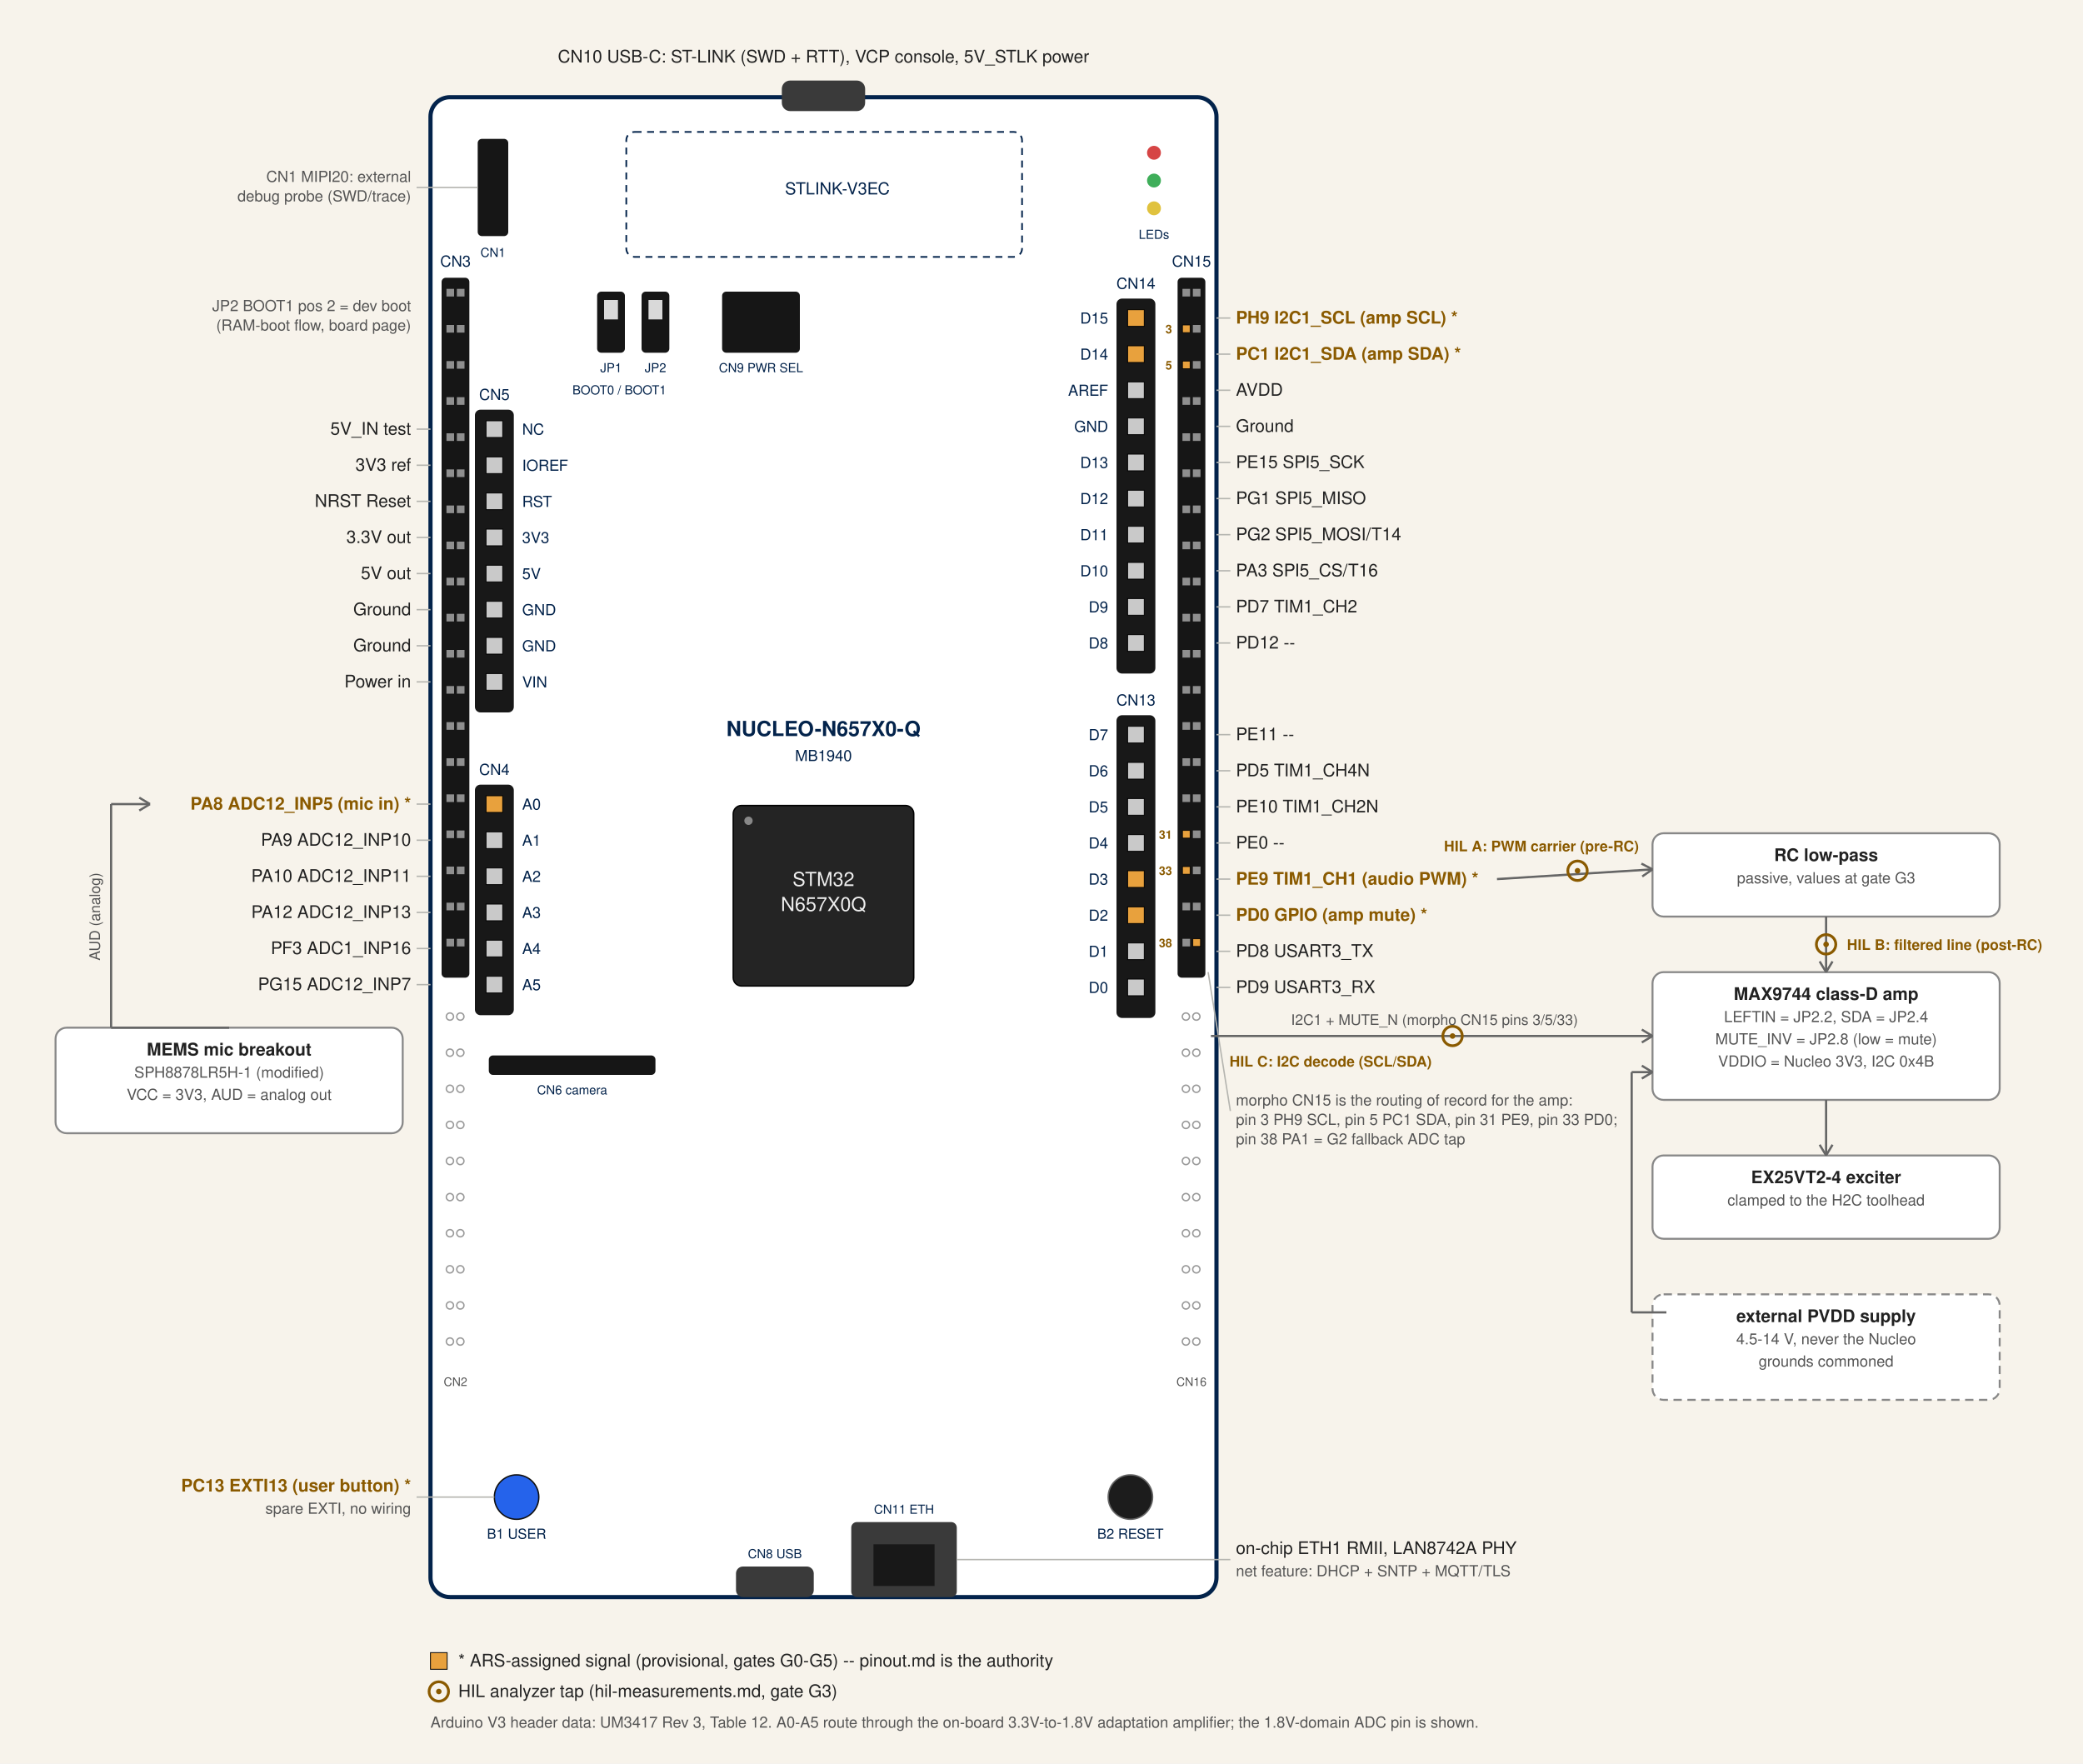
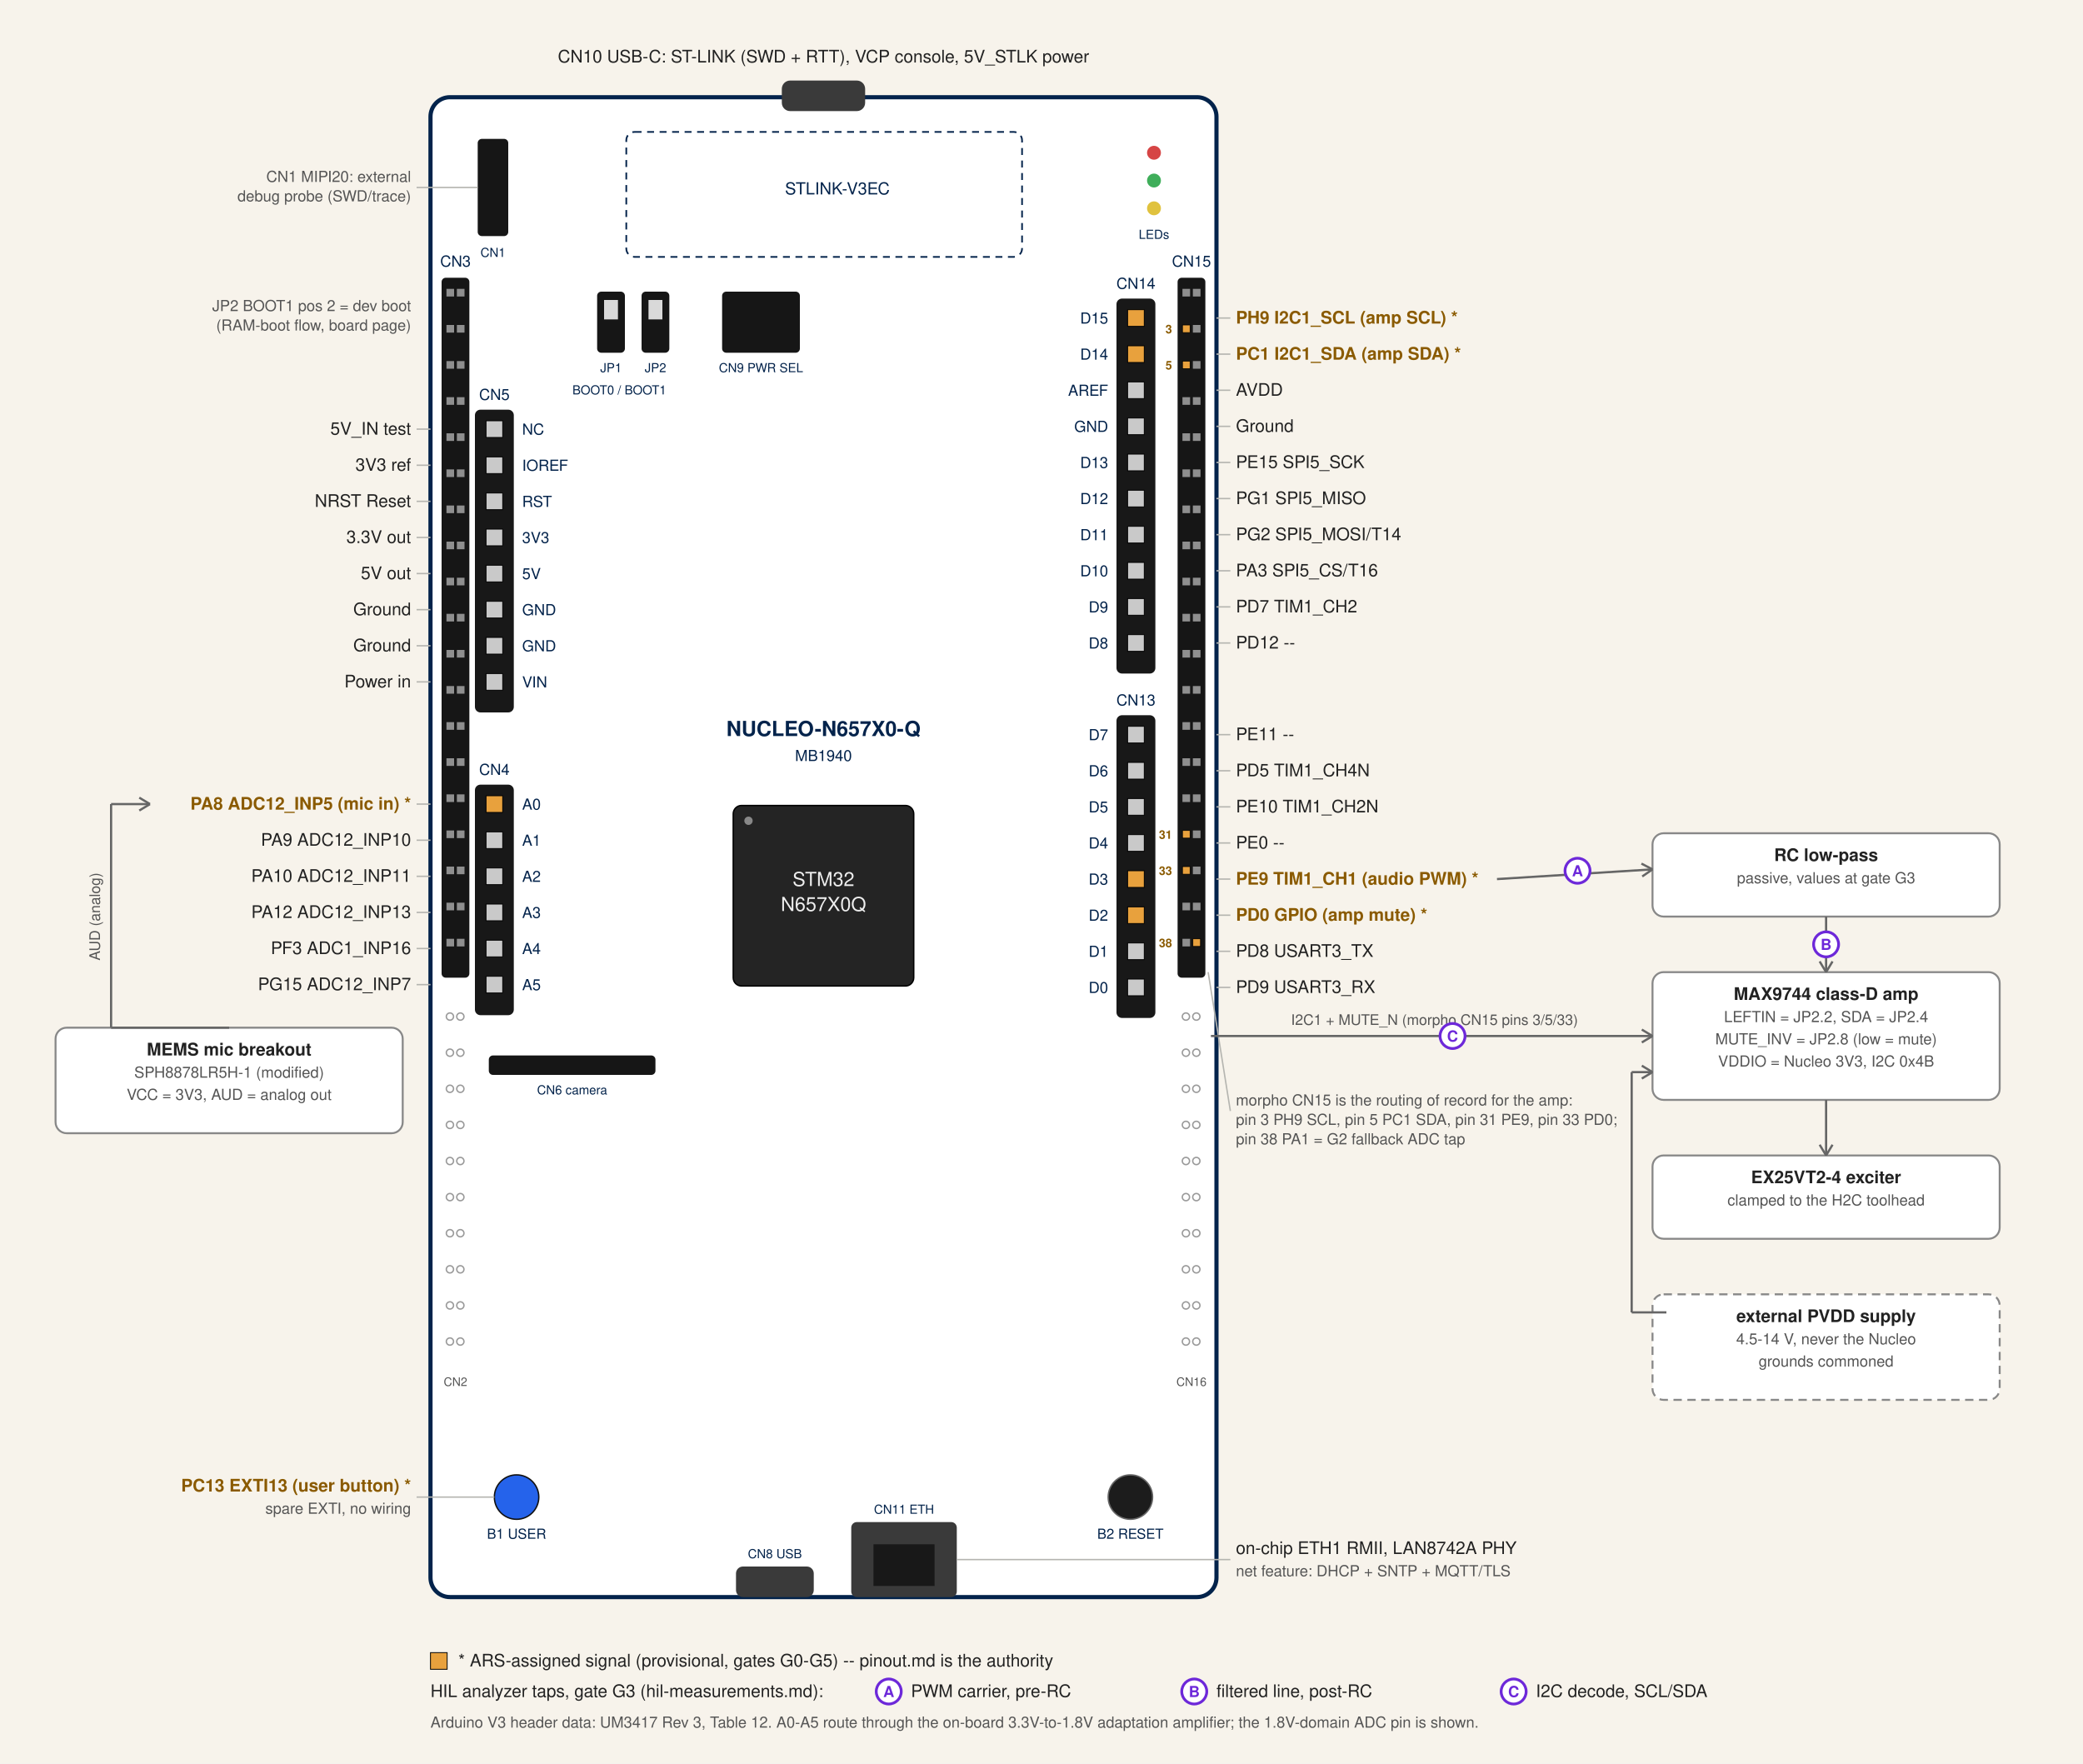
<svg xmlns="http://www.w3.org/2000/svg" viewBox="0 0 1500 1270" font-family="Helvetica, Arial, sans-serif">
  <rect x="0" y="0" width="1500" height="1270" fill="#f7f3eb" />
  <rect x="310" y="70" width="566" height="1080" rx="14" fill="#ffffff" stroke="#03234B" stroke-width="3" />
  <rect x="318" y="200" width="20" height="504" fill="#161616" rx="3" />
  <rect x="321.5" y="208" width="5.5" height="5.5" fill="#8f8f8f" />
  <rect x="329" y="208" width="5.5" height="5.5" fill="#8f8f8f" />
  <rect x="321.5" y="234" width="5.5" height="5.5" fill="#8f8f8f" />
  <rect x="329" y="234" width="5.5" height="5.5" fill="#8f8f8f" />
  <rect x="321.5" y="260" width="5.5" height="5.5" fill="#8f8f8f" />
  <rect x="329" y="260" width="5.5" height="5.5" fill="#8f8f8f" />
  <rect x="321.5" y="286" width="5.5" height="5.5" fill="#8f8f8f" />
  <rect x="329" y="286" width="5.5" height="5.5" fill="#8f8f8f" />
  <rect x="321.5" y="312" width="5.5" height="5.5" fill="#8f8f8f" />
  <rect x="329" y="312" width="5.5" height="5.5" fill="#8f8f8f" />
  <rect x="321.5" y="338" width="5.5" height="5.5" fill="#8f8f8f" />
  <rect x="329" y="338" width="5.5" height="5.5" fill="#8f8f8f" />
  <rect x="321.5" y="364" width="5.5" height="5.5" fill="#8f8f8f" />
  <rect x="329" y="364" width="5.5" height="5.5" fill="#8f8f8f" />
  <rect x="321.5" y="390" width="5.5" height="5.5" fill="#8f8f8f" />
  <rect x="329" y="390" width="5.5" height="5.5" fill="#8f8f8f" />
  <rect x="321.5" y="416" width="5.5" height="5.5" fill="#8f8f8f" />
  <rect x="329" y="416" width="5.5" height="5.5" fill="#8f8f8f" />
  <rect x="321.5" y="442" width="5.5" height="5.5" fill="#8f8f8f" />
  <rect x="329" y="442" width="5.5" height="5.5" fill="#8f8f8f" />
  <rect x="321.5" y="468" width="5.5" height="5.5" fill="#8f8f8f" />
  <rect x="329" y="468" width="5.5" height="5.5" fill="#8f8f8f" />
  <rect x="321.5" y="494" width="5.5" height="5.5" fill="#8f8f8f" />
  <rect x="329" y="494" width="5.5" height="5.5" fill="#8f8f8f" />
  <rect x="321.5" y="520" width="5.5" height="5.5" fill="#8f8f8f" />
  <rect x="329" y="520" width="5.5" height="5.5" fill="#8f8f8f" />
  <rect x="321.5" y="546" width="5.5" height="5.5" fill="#8f8f8f" />
  <rect x="329" y="546" width="5.5" height="5.5" fill="#8f8f8f" />
  <rect x="321.5" y="572" width="5.5" height="5.5" fill="#8f8f8f" />
  <rect x="329" y="572" width="5.5" height="5.5" fill="#8f8f8f" />
  <rect x="321.5" y="598" width="5.5" height="5.5" fill="#8f8f8f" />
  <rect x="329" y="598" width="5.5" height="5.5" fill="#8f8f8f" />
  <rect x="321.5" y="624" width="5.5" height="5.5" fill="#8f8f8f" />
  <rect x="329" y="624" width="5.5" height="5.5" fill="#8f8f8f" />
  <rect x="321.5" y="650" width="5.5" height="5.5" fill="#8f8f8f" />
  <rect x="329" y="650" width="5.5" height="5.5" fill="#8f8f8f" />
  <rect x="321.5" y="676" width="5.5" height="5.5" fill="#8f8f8f" />
  <rect x="329" y="676" width="5.5" height="5.5" fill="#8f8f8f" />
  <text x="328" y="192" font-size="11" fill="#03234B" text-anchor="middle">CN3</text>
  <circle cx="324" cy="732" r="2.6" fill="none" stroke="#9a9a9a" stroke-width="1" />
  <circle cx="331.5" cy="732" r="2.6" fill="none" stroke="#9a9a9a" stroke-width="1" />
  <circle cx="324" cy="758" r="2.6" fill="none" stroke="#9a9a9a" stroke-width="1" />
  <circle cx="331.5" cy="758" r="2.6" fill="none" stroke="#9a9a9a" stroke-width="1" />
  <circle cx="324" cy="784" r="2.6" fill="none" stroke="#9a9a9a" stroke-width="1" />
  <circle cx="331.5" cy="784" r="2.6" fill="none" stroke="#9a9a9a" stroke-width="1" />
  <circle cx="324" cy="810" r="2.6" fill="none" stroke="#9a9a9a" stroke-width="1" />
  <circle cx="331.5" cy="810" r="2.6" fill="none" stroke="#9a9a9a" stroke-width="1" />
  <circle cx="324" cy="836" r="2.6" fill="none" stroke="#9a9a9a" stroke-width="1" />
  <circle cx="331.5" cy="836" r="2.6" fill="none" stroke="#9a9a9a" stroke-width="1" />
  <circle cx="324" cy="862" r="2.6" fill="none" stroke="#9a9a9a" stroke-width="1" />
  <circle cx="331.5" cy="862" r="2.6" fill="none" stroke="#9a9a9a" stroke-width="1" />
  <circle cx="324" cy="888" r="2.6" fill="none" stroke="#9a9a9a" stroke-width="1" />
  <circle cx="331.5" cy="888" r="2.6" fill="none" stroke="#9a9a9a" stroke-width="1" />
  <circle cx="324" cy="914" r="2.6" fill="none" stroke="#9a9a9a" stroke-width="1" />
  <circle cx="331.5" cy="914" r="2.6" fill="none" stroke="#9a9a9a" stroke-width="1" />
  <circle cx="324" cy="940" r="2.6" fill="none" stroke="#9a9a9a" stroke-width="1" />
  <circle cx="331.5" cy="940" r="2.6" fill="none" stroke="#9a9a9a" stroke-width="1" />
  <circle cx="324" cy="966" r="2.6" fill="none" stroke="#9a9a9a" stroke-width="1" />
  <circle cx="331.5" cy="966" r="2.6" fill="none" stroke="#9a9a9a" stroke-width="1" />
  <text x="328" y="998" font-size="8.5" fill="#555555" text-anchor="middle">CN2</text>
  <rect x="848" y="200" width="20" height="504" fill="#161616" rx="3" />
  <rect x="851.5" y="208" width="5.5" height="5.5" fill="#8f8f8f" />
  <rect x="859" y="208" width="5.5" height="5.5" fill="#8f8f8f" />
  <rect x="851.5" y="234" width="5.5" height="5.5" fill="#e8a13d" stroke="#000" stroke-width="0.5" />
  <text x="844" y="240" font-size="8.5" fill="#8a5a00" font-weight="bold" text-anchor="end">3</text>
  <rect x="859" y="234" width="5.5" height="5.5" fill="#8f8f8f" />
  <rect x="851.5" y="260" width="5.5" height="5.5" fill="#e8a13d" stroke="#000" stroke-width="0.5" />
  <text x="844" y="266" font-size="8.5" fill="#8a5a00" font-weight="bold" text-anchor="end">5</text>
  <rect x="859" y="260" width="5.5" height="5.5" fill="#8f8f8f" />
  <rect x="851.5" y="286" width="5.5" height="5.5" fill="#8f8f8f" />
  <rect x="859" y="286" width="5.5" height="5.5" fill="#8f8f8f" />
  <rect x="851.5" y="312" width="5.5" height="5.5" fill="#8f8f8f" />
  <rect x="859" y="312" width="5.5" height="5.5" fill="#8f8f8f" />
  <rect x="851.5" y="338" width="5.5" height="5.5" fill="#8f8f8f" />
  <rect x="859" y="338" width="5.5" height="5.5" fill="#8f8f8f" />
  <rect x="851.5" y="364" width="5.5" height="5.5" fill="#8f8f8f" />
  <rect x="859" y="364" width="5.5" height="5.5" fill="#8f8f8f" />
  <rect x="851.5" y="390" width="5.5" height="5.5" fill="#8f8f8f" />
  <rect x="859" y="390" width="5.5" height="5.5" fill="#8f8f8f" />
  <rect x="851.5" y="416" width="5.5" height="5.5" fill="#8f8f8f" />
  <rect x="859" y="416" width="5.5" height="5.5" fill="#8f8f8f" />
  <rect x="851.5" y="442" width="5.5" height="5.5" fill="#8f8f8f" />
  <rect x="859" y="442" width="5.5" height="5.5" fill="#8f8f8f" />
  <rect x="851.5" y="468" width="5.5" height="5.5" fill="#8f8f8f" />
  <rect x="859" y="468" width="5.5" height="5.5" fill="#8f8f8f" />
  <rect x="851.5" y="494" width="5.5" height="5.5" fill="#8f8f8f" />
  <rect x="859" y="494" width="5.5" height="5.5" fill="#8f8f8f" />
  <rect x="851.5" y="520" width="5.5" height="5.5" fill="#8f8f8f" />
  <rect x="859" y="520" width="5.5" height="5.5" fill="#8f8f8f" />
  <rect x="851.5" y="546" width="5.5" height="5.5" fill="#8f8f8f" />
  <rect x="859" y="546" width="5.5" height="5.5" fill="#8f8f8f" />
  <rect x="851.5" y="572" width="5.5" height="5.5" fill="#8f8f8f" />
  <rect x="859" y="572" width="5.5" height="5.5" fill="#8f8f8f" />
  <rect x="851.5" y="598" width="5.5" height="5.5" fill="#e8a13d" stroke="#000" stroke-width="0.5" />
  <text x="844" y="604" font-size="8.5" fill="#8a5a00" font-weight="bold" text-anchor="end">31</text>
  <rect x="859" y="598" width="5.5" height="5.5" fill="#8f8f8f" />
  <rect x="851.5" y="624" width="5.5" height="5.5" fill="#e8a13d" stroke="#000" stroke-width="0.5" />
  <text x="844" y="630" font-size="8.5" fill="#8a5a00" font-weight="bold" text-anchor="end">33</text>
  <rect x="859" y="624" width="5.5" height="5.5" fill="#8f8f8f" />
  <rect x="851.5" y="650" width="5.5" height="5.5" fill="#8f8f8f" />
  <rect x="859" y="650" width="5.5" height="5.5" fill="#8f8f8f" />
  <rect x="851.5" y="676" width="5.5" height="5.5" fill="#8f8f8f" />
  <rect x="859" y="676" width="5.5" height="5.5" fill="#e8a13d" stroke="#000" stroke-width="0.5" />
  <text x="844" y="682" font-size="8.5" fill="#8a5a00" font-weight="bold" text-anchor="end">38</text>
  <text x="858" y="192" font-size="11" fill="#03234B" text-anchor="middle">CN15</text>
  <circle cx="854" cy="732" r="2.6" fill="none" stroke="#9a9a9a" stroke-width="1" />
  <circle cx="861.5" cy="732" r="2.6" fill="none" stroke="#9a9a9a" stroke-width="1" />
  <circle cx="854" cy="758" r="2.6" fill="none" stroke="#9a9a9a" stroke-width="1" />
  <circle cx="861.5" cy="758" r="2.6" fill="none" stroke="#9a9a9a" stroke-width="1" />
  <circle cx="854" cy="784" r="2.6" fill="none" stroke="#9a9a9a" stroke-width="1" />
  <circle cx="861.5" cy="784" r="2.6" fill="none" stroke="#9a9a9a" stroke-width="1" />
  <circle cx="854" cy="810" r="2.6" fill="none" stroke="#9a9a9a" stroke-width="1" />
  <circle cx="861.5" cy="810" r="2.6" fill="none" stroke="#9a9a9a" stroke-width="1" />
  <circle cx="854" cy="836" r="2.6" fill="none" stroke="#9a9a9a" stroke-width="1" />
  <circle cx="861.5" cy="836" r="2.6" fill="none" stroke="#9a9a9a" stroke-width="1" />
  <circle cx="854" cy="862" r="2.6" fill="none" stroke="#9a9a9a" stroke-width="1" />
  <circle cx="861.5" cy="862" r="2.6" fill="none" stroke="#9a9a9a" stroke-width="1" />
  <circle cx="854" cy="888" r="2.6" fill="none" stroke="#9a9a9a" stroke-width="1" />
  <circle cx="861.5" cy="888" r="2.6" fill="none" stroke="#9a9a9a" stroke-width="1" />
  <circle cx="854" cy="914" r="2.6" fill="none" stroke="#9a9a9a" stroke-width="1" />
  <circle cx="861.5" cy="914" r="2.6" fill="none" stroke="#9a9a9a" stroke-width="1" />
  <circle cx="854" cy="940" r="2.6" fill="none" stroke="#9a9a9a" stroke-width="1" />
  <circle cx="861.5" cy="940" r="2.6" fill="none" stroke="#9a9a9a" stroke-width="1" />
  <circle cx="854" cy="966" r="2.6" fill="none" stroke="#9a9a9a" stroke-width="1" />
  <circle cx="861.5" cy="966" r="2.6" fill="none" stroke="#9a9a9a" stroke-width="1" />
  <text x="858" y="998" font-size="8.5" fill="#555555" text-anchor="middle">CN16</text>
  <text x="593" y="530" font-size="15" fill="#03234B" text-anchor="middle" font-weight="bold">NUCLEO-N657X0-Q</text>
  <text x="593" y="548" font-size="11" fill="#03234B" text-anchor="middle">MB1940</text>
  <rect x="804" y="215" width="28" height="270" rx="4" fill="#181818" />
  <text x="818" y="208" font-size="11" fill="#03234B" text-anchor="middle">CN14</text>
  <rect x="812" y="223" width="12" height="12" fill="#e8a13d" stroke="#000" stroke-width="0.6" />
  <text x="798" y="233" font-size="11" fill="#03234B" text-anchor="end">D15</text>
  <line x1="876" y1="229" x2="886" y2="229" stroke="#b5b5b0" stroke-width="1" />
  <text x="890" y="233" font-size="12.5" fill="#8a5a00" font-weight="bold" text-anchor="start">PH9  I2C1_SCL  (amp SCL) *</text>
  <rect x="812" y="249" width="12" height="12" fill="#e8a13d" stroke="#000" stroke-width="0.6" />
  <text x="798" y="259" font-size="11" fill="#03234B" text-anchor="end">D14</text>
  <line x1="876" y1="255" x2="886" y2="255" stroke="#b5b5b0" stroke-width="1" />
  <text x="890" y="259" font-size="12.5" fill="#8a5a00" font-weight="bold" text-anchor="start">PC1  I2C1_SDA  (amp SDA) *</text>
  <rect x="812" y="275" width="12" height="12" fill="#c9c9c9" stroke="#000" stroke-width="0.6" />
  <text x="798" y="285" font-size="11" fill="#03234B" text-anchor="end">AREF</text>
  <line x1="876" y1="281" x2="886" y2="281" stroke="#b5b5b0" stroke-width="1" />
  <text x="890" y="285" font-size="12.5" fill="#222222" text-anchor="start">AVDD</text>
  <rect x="812" y="301" width="12" height="12" fill="#c9c9c9" stroke="#000" stroke-width="0.6" />
  <text x="798" y="311" font-size="11" fill="#03234B" text-anchor="end">GND</text>
  <line x1="876" y1="307" x2="886" y2="307" stroke="#b5b5b0" stroke-width="1" />
  <text x="890" y="311" font-size="12.5" fill="#222222" text-anchor="start">Ground</text>
  <rect x="812" y="327" width="12" height="12" fill="#c9c9c9" stroke="#000" stroke-width="0.6" />
  <text x="798" y="337" font-size="11" fill="#03234B" text-anchor="end">D13</text>
  <line x1="876" y1="333" x2="886" y2="333" stroke="#b5b5b0" stroke-width="1" />
  <text x="890" y="337" font-size="12.5" fill="#222222" text-anchor="start">PE15  SPI5_SCK</text>
  <rect x="812" y="353" width="12" height="12" fill="#c9c9c9" stroke="#000" stroke-width="0.6" />
  <text x="798" y="363" font-size="11" fill="#03234B" text-anchor="end">D12</text>
  <line x1="876" y1="359" x2="886" y2="359" stroke="#b5b5b0" stroke-width="1" />
  <text x="890" y="363" font-size="12.5" fill="#222222" text-anchor="start">PG1  SPI5_MISO</text>
  <rect x="812" y="379" width="12" height="12" fill="#c9c9c9" stroke="#000" stroke-width="0.6" />
  <text x="798" y="389" font-size="11" fill="#03234B" text-anchor="end">D11</text>
  <line x1="876" y1="385" x2="886" y2="385" stroke="#b5b5b0" stroke-width="1" />
  <text x="890" y="389" font-size="12.5" fill="#222222" text-anchor="start">PG2  SPI5_MOSI/T14</text>
  <rect x="812" y="405" width="12" height="12" fill="#c9c9c9" stroke="#000" stroke-width="0.6" />
  <text x="798" y="415" font-size="11" fill="#03234B" text-anchor="end">D10</text>
  <line x1="876" y1="411" x2="886" y2="411" stroke="#b5b5b0" stroke-width="1" />
  <text x="890" y="415" font-size="12.5" fill="#222222" text-anchor="start">PA3  SPI5_CS/T16</text>
  <rect x="812" y="431" width="12" height="12" fill="#c9c9c9" stroke="#000" stroke-width="0.6" />
  <text x="798" y="441" font-size="11" fill="#03234B" text-anchor="end">D9</text>
  <line x1="876" y1="437" x2="886" y2="437" stroke="#b5b5b0" stroke-width="1" />
  <text x="890" y="441" font-size="12.5" fill="#222222" text-anchor="start">PD7  TIM1_CH2</text>
  <rect x="812" y="457" width="12" height="12" fill="#c9c9c9" stroke="#000" stroke-width="0.6" />
  <text x="798" y="467" font-size="11" fill="#03234B" text-anchor="end">D8</text>
  <line x1="876" y1="463" x2="886" y2="463" stroke="#b5b5b0" stroke-width="1" />
  <text x="890" y="467" font-size="12.5" fill="#222222" text-anchor="start">PD12  --</text>
  <rect x="804" y="515" width="28" height="218" rx="4" fill="#181818" />
  <text x="818" y="508" font-size="11" fill="#03234B" text-anchor="middle">CN13</text>
  <rect x="812" y="523" width="12" height="12" fill="#c9c9c9" stroke="#000" stroke-width="0.6" />
  <text x="798" y="533" font-size="11" fill="#03234B" text-anchor="end">D7</text>
  <line x1="876" y1="529" x2="886" y2="529" stroke="#b5b5b0" stroke-width="1" />
  <text x="890" y="533" font-size="12.5" fill="#222222" text-anchor="start">PE11  --</text>
  <rect x="812" y="549" width="12" height="12" fill="#c9c9c9" stroke="#000" stroke-width="0.6" />
  <text x="798" y="559" font-size="11" fill="#03234B" text-anchor="end">D6</text>
  <line x1="876" y1="555" x2="886" y2="555" stroke="#b5b5b0" stroke-width="1" />
  <text x="890" y="559" font-size="12.5" fill="#222222" text-anchor="start">PD5  TIM1_CH4N</text>
  <rect x="812" y="575" width="12" height="12" fill="#c9c9c9" stroke="#000" stroke-width="0.6" />
  <text x="798" y="585" font-size="11" fill="#03234B" text-anchor="end">D5</text>
  <line x1="876" y1="581" x2="886" y2="581" stroke="#b5b5b0" stroke-width="1" />
  <text x="890" y="585" font-size="12.5" fill="#222222" text-anchor="start">PE10  TIM1_CH2N</text>
  <rect x="812" y="601" width="12" height="12" fill="#c9c9c9" stroke="#000" stroke-width="0.6" />
  <text x="798" y="611" font-size="11" fill="#03234B" text-anchor="end">D4</text>
  <line x1="876" y1="607" x2="886" y2="607" stroke="#b5b5b0" stroke-width="1" />
  <text x="890" y="611" font-size="12.5" fill="#222222" text-anchor="start">PE0  --</text>
  <rect x="812" y="627" width="12" height="12" fill="#e8a13d" stroke="#000" stroke-width="0.6" />
  <text x="798" y="637" font-size="11" fill="#03234B" text-anchor="end">D3</text>
  <line x1="876" y1="633" x2="886" y2="633" stroke="#b5b5b0" stroke-width="1" />
  <text x="890" y="637" font-size="12.5" fill="#8a5a00" font-weight="bold" text-anchor="start">PE9  TIM1_CH1  (audio PWM) *</text>
  <rect x="812" y="653" width="12" height="12" fill="#e8a13d" stroke="#000" stroke-width="0.6" />
  <text x="798" y="663" font-size="11" fill="#03234B" text-anchor="end">D2</text>
  <line x1="876" y1="659" x2="886" y2="659" stroke="#b5b5b0" stroke-width="1" />
  <text x="890" y="663" font-size="12.5" fill="#8a5a00" font-weight="bold" text-anchor="start">PD0  GPIO  (amp mute) *</text>
  <rect x="812" y="679" width="12" height="12" fill="#c9c9c9" stroke="#000" stroke-width="0.6" />
  <text x="798" y="689" font-size="11" fill="#03234B" text-anchor="end">D1</text>
  <line x1="876" y1="685" x2="886" y2="685" stroke="#b5b5b0" stroke-width="1" />
  <text x="890" y="689" font-size="12.5" fill="#222222" text-anchor="start">PD8  USART3_TX</text>
  <rect x="812" y="705" width="12" height="12" fill="#c9c9c9" stroke="#000" stroke-width="0.6" />
  <text x="798" y="715" font-size="11" fill="#03234B" text-anchor="end">D0</text>
  <line x1="876" y1="711" x2="886" y2="711" stroke="#b5b5b0" stroke-width="1" />
  <text x="890" y="715" font-size="12.5" fill="#222222" text-anchor="start">PD9  USART3_RX</text>
  <rect x="342" y="295" width="28" height="218" rx="4" fill="#181818" />
  <text x="356" y="288" font-size="11" fill="#03234B" text-anchor="middle">CN5</text>
  <rect x="350" y="303" width="12" height="12" fill="#c9c9c9" stroke="#000" stroke-width="0.6" />
  <text x="376" y="313" font-size="11" fill="#03234B">NC</text>
  <line x1="310" y1="309" x2="300" y2="309" stroke="#b5b5b0" stroke-width="1" />
  <text x="296" y="313" font-size="12.5" fill="#222222" text-anchor="end">5V_IN test</text>
  <rect x="350" y="329" width="12" height="12" fill="#c9c9c9" stroke="#000" stroke-width="0.6" />
  <text x="376" y="339" font-size="11" fill="#03234B">IOREF</text>
  <line x1="310" y1="335" x2="300" y2="335" stroke="#b5b5b0" stroke-width="1" />
  <text x="296" y="339" font-size="12.5" fill="#222222" text-anchor="end">3V3 ref</text>
  <rect x="350" y="355" width="12" height="12" fill="#c9c9c9" stroke="#000" stroke-width="0.6" />
  <text x="376" y="365" font-size="11" fill="#03234B">RST</text>
  <line x1="310" y1="361" x2="300" y2="361" stroke="#b5b5b0" stroke-width="1" />
  <text x="296" y="365" font-size="12.5" fill="#222222" text-anchor="end">NRST  Reset</text>
  <rect x="350" y="381" width="12" height="12" fill="#c9c9c9" stroke="#000" stroke-width="0.6" />
  <text x="376" y="391" font-size="11" fill="#03234B">3V3</text>
  <line x1="310" y1="387" x2="300" y2="387" stroke="#b5b5b0" stroke-width="1" />
  <text x="296" y="391" font-size="12.5" fill="#222222" text-anchor="end">3.3V out</text>
  <rect x="350" y="407" width="12" height="12" fill="#c9c9c9" stroke="#000" stroke-width="0.6" />
  <text x="376" y="417" font-size="11" fill="#03234B">5V</text>
  <line x1="310" y1="413" x2="300" y2="413" stroke="#b5b5b0" stroke-width="1" />
  <text x="296" y="417" font-size="12.5" fill="#222222" text-anchor="end">5V out</text>
  <rect x="350" y="433" width="12" height="12" fill="#c9c9c9" stroke="#000" stroke-width="0.6" />
  <text x="376" y="443" font-size="11" fill="#03234B">GND</text>
  <line x1="310" y1="439" x2="300" y2="439" stroke="#b5b5b0" stroke-width="1" />
  <text x="296" y="443" font-size="12.5" fill="#222222" text-anchor="end">Ground</text>
  <rect x="350" y="459" width="12" height="12" fill="#c9c9c9" stroke="#000" stroke-width="0.6" />
  <text x="376" y="469" font-size="11" fill="#03234B">GND</text>
  <line x1="310" y1="465" x2="300" y2="465" stroke="#b5b5b0" stroke-width="1" />
  <text x="296" y="469" font-size="12.5" fill="#222222" text-anchor="end">Ground</text>
  <rect x="350" y="485" width="12" height="12" fill="#c9c9c9" stroke="#000" stroke-width="0.6" />
  <text x="376" y="495" font-size="11" fill="#03234B">VIN</text>
  <line x1="310" y1="491" x2="300" y2="491" stroke="#b5b5b0" stroke-width="1" />
  <text x="296" y="495" font-size="12.5" fill="#222222" text-anchor="end">Power in</text>
  <rect x="342" y="565" width="28" height="166" rx="4" fill="#181818" />
  <text x="356" y="558" font-size="11" fill="#03234B" text-anchor="middle">CN4</text>
  <rect x="350" y="573" width="12" height="12" fill="#e8a13d" stroke="#000" stroke-width="0.6" />
  <text x="376" y="583" font-size="11" fill="#03234B">A0</text>
  <line x1="310" y1="579" x2="300" y2="579" stroke="#b5b5b0" stroke-width="1" />
  <text x="296" y="583" font-size="12.5" fill="#8a5a00" font-weight="bold" text-anchor="end">PA8  ADC12_INP5  (mic in) *</text>
  <rect x="350" y="599" width="12" height="12" fill="#c9c9c9" stroke="#000" stroke-width="0.6" />
  <text x="376" y="609" font-size="11" fill="#03234B">A1</text>
  <line x1="310" y1="605" x2="300" y2="605" stroke="#b5b5b0" stroke-width="1" />
  <text x="296" y="609" font-size="12.5" fill="#222222" text-anchor="end">PA9  ADC12_INP10</text>
  <rect x="350" y="625" width="12" height="12" fill="#c9c9c9" stroke="#000" stroke-width="0.6" />
  <text x="376" y="635" font-size="11" fill="#03234B">A2</text>
  <line x1="310" y1="631" x2="300" y2="631" stroke="#b5b5b0" stroke-width="1" />
  <text x="296" y="635" font-size="12.5" fill="#222222" text-anchor="end">PA10  ADC12_INP11</text>
  <rect x="350" y="651" width="12" height="12" fill="#c9c9c9" stroke="#000" stroke-width="0.6" />
  <text x="376" y="661" font-size="11" fill="#03234B">A3</text>
  <line x1="310" y1="657" x2="300" y2="657" stroke="#b5b5b0" stroke-width="1" />
  <text x="296" y="661" font-size="12.5" fill="#222222" text-anchor="end">PA12  ADC12_INP13</text>
  <rect x="350" y="677" width="12" height="12" fill="#c9c9c9" stroke="#000" stroke-width="0.6" />
  <text x="376" y="687" font-size="11" fill="#03234B">A4</text>
  <line x1="310" y1="683" x2="300" y2="683" stroke="#b5b5b0" stroke-width="1" />
  <text x="296" y="687" font-size="12.5" fill="#222222" text-anchor="end">PF3  ADC1_INP16</text>
  <rect x="350" y="703" width="12" height="12" fill="#c9c9c9" stroke="#000" stroke-width="0.6" />
  <text x="376" y="713" font-size="11" fill="#03234B">A5</text>
  <line x1="310" y1="709" x2="300" y2="709" stroke="#b5b5b0" stroke-width="1" />
  <text x="296" y="713" font-size="12.5" fill="#222222" text-anchor="end">PG15  ADC12_INP7</text>
  <rect x="563" y="58" width="60" height="22" rx="6" fill="#3a3a3a" />
  <rect x="451" y="95" width="285" height="90" rx="6" fill="none" stroke="#03234B" stroke-dasharray="5 4" stroke-width="1.2" />
  <text x="603" y="140" font-size="12" fill="#03234B" text-anchor="middle">STLINK-V3EC</text>
  <text x="593" y="45" font-size="12.5" fill="#222222" text-anchor="middle">CN10 USB-C: ST-LINK (SWD + RTT), VCP console, 5V_STLK power</text>
  <rect x="344" y="100" width="22" height="70" rx="3" fill="#161616" />
  <text x="355" y="185" font-size="9" fill="#03234B" text-anchor="middle">CN1</text>
  <line x1="344" y1="135" x2="300" y2="135" stroke="#b5b5b0" />
  <text x="296" y="131" font-size="11" fill="#555555" text-anchor="end">CN1 MIPI20: external</text>
  <text x="296" y="145" font-size="11" fill="#555555" text-anchor="end">debug probe (SWD/trace)</text>
  <circle cx="831" cy="110" r="5" fill="#d64545" />
  <circle cx="831" cy="130" r="5" fill="#3fae5a" />
  <circle cx="831" cy="150" r="5" fill="#e0c23e" />
  <text x="831" y="172" font-size="9" fill="#03234B" text-anchor="middle">LEDs</text>
  <rect x="430" y="210" width="20" height="44" rx="3" fill="#161616" />
  <rect x="435" y="216" width="10" height="14" fill="#d9d9d9" />
  <text x="440" y="268" font-size="9" fill="#03234B" text-anchor="middle">JP1</text>
  <rect x="462" y="210" width="20" height="44" rx="3" fill="#161616" />
  <rect x="467" y="216" width="10" height="14" fill="#d9d9d9" />
  <text x="472" y="268" font-size="9" fill="#03234B" text-anchor="middle">JP2</text>
  <text x="446" y="284" font-size="9" fill="#03234B" text-anchor="middle">BOOT0 / BOOT1</text>
  <rect x="520" y="210" width="56" height="44" rx="3" fill="#161616" />
  <text x="548" y="268" font-size="9" fill="#03234B" text-anchor="middle">CN9 PWR SEL</text>
  <text x="296" y="224" font-size="11" fill="#555555" text-anchor="end">JP2 BOOT1 pos 2 = dev boot</text>
  <text x="296" y="238" font-size="11" fill="#555555" text-anchor="end">(RAM-boot flow, board page)</text>
  <rect x="528" y="580" width="130" height="130" rx="6" fill="#242424" stroke="#000" />
  <text x="593" y="638" font-size="14" fill="#eee" text-anchor="middle">STM32</text>
  <text x="593" y="656" font-size="14" fill="#eee" text-anchor="middle">N657X0Q</text>
  <circle cx="539" cy="591" r="3" fill="#888" />
  <rect x="352" y="760" width="120" height="14" rx="3" fill="#161616" />
  <text x="412" y="788" font-size="9" fill="#03234B" text-anchor="middle">CN6 camera</text>
  <circle cx="372" cy="1078" r="16" fill="#2563eb" stroke="#111" />
  <text x="372" y="1108" font-size="10" fill="#03234B" text-anchor="middle">B1 USER</text>
  <circle cx="814" cy="1078" r="16" fill="#1c1c1c" stroke="#666" />
  <text x="814" y="1108" font-size="10" fill="#03234B" text-anchor="middle">B2 RESET</text>
  <rect x="530" y="1128" width="56" height="22" rx="5" fill="#3a3a3a" />
  <text x="558" y="1122" font-size="9" fill="#03234B" text-anchor="middle">CN8 USB</text>
  <rect x="613" y="1096" width="76" height="54" rx="4" fill="#3a3a3a" />
  <rect x="629" y="1112" width="44" height="30" fill="#181818" />
  <text x="651" y="1090" font-size="9" fill="#03234B" text-anchor="middle">CN11 ETH</text>
  <line x1="356" y1="1078" x2="300" y2="1078" stroke="#b5b5b0" />
  <text x="296" y="1074" font-size="12.5" fill="#8a5a00" font-weight="bold" text-anchor="end">PC13  EXTI13  (user button) *</text>
  <text x="296" y="1090" font-size="11" fill="#555555" text-anchor="end">spare EXTI, no wiring</text>
  <line x1="689" y1="1123" x2="886" y2="1123" stroke="#b5b5b0" />
  <text x="890" y="1119" font-size="12.5" fill="#222222">on-chip ETH1 RMII, LAN8742A PHY</text>
  <text x="890" y="1135" font-size="11" fill="#555555">net feature: DHCP + SNTP + MQTT/TLS</text>
  <line x1="870" y1="700" x2="886" y2="800" stroke="#b5b5b0" />
  <text x="890" y="796" font-size="11" fill="#555555">morpho CN15 is the routing of record for the amp:</text>
  <text x="890" y="810" font-size="11" fill="#555555">pin 3 PH9 SCL, pin 5 PC1 SDA, pin 31 PE9, pin 33 PD0;</text>
  <text x="890" y="824" font-size="11" fill="#555555">pin 38 PA1 = G2 fallback ADC tap</text>
  <rect x="1190" y="600" width="250" height="60" rx="8" fill="#ffffff" stroke="#888888" stroke-width="1.4" />
  <text x="1315.0" y="620" font-size="12.5" fill="#222222" font-weight="bold" text-anchor="middle">RC low-pass</text>
  <text x="1315.0" y="636" font-size="11" fill="#555555" text-anchor="middle">passive, values at gate G3</text>
  <rect x="1190" y="700" width="250" height="92" rx="8" fill="#ffffff" stroke="#888888" stroke-width="1.4" />
  <text x="1315.0" y="720" font-size="12.5" fill="#222222" font-weight="bold" text-anchor="middle">MAX9744 class-D amp</text>
  <text x="1315.0" y="736" font-size="11" fill="#555555" text-anchor="middle">LEFTIN = JP2.2, SDA = JP2.4</text>
  <text x="1315.0" y="752" font-size="11" fill="#555555" text-anchor="middle">MUTE_INV = JP2.8 (low = mute)</text>
  <text x="1315.0" y="768" font-size="11" fill="#555555" text-anchor="middle">VDDIO = Nucleo 3V3, I2C 0x4B</text>
  <rect x="1190" y="832" width="250" height="60" rx="8" fill="#ffffff" stroke="#888888" stroke-width="1.4" />
  <text x="1315.0" y="852" font-size="12.5" fill="#222222" font-weight="bold" text-anchor="middle">EX25VT2-4 exciter</text>
  <text x="1315.0" y="868" font-size="11" fill="#555555" text-anchor="middle">clamped to the H2C toolhead</text>
  <rect x="1190" y="932" width="250" height="76" rx="8" fill="#ffffff" stroke="#888888" stroke-width="1.4" stroke-dasharray="6 4" />
  <text x="1315.0" y="952" font-size="12.5" fill="#222222" font-weight="bold" text-anchor="middle">external PVDD supply</text>
  <text x="1315.0" y="968" font-size="11" fill="#555555" text-anchor="middle">4.5-14 V, never the Nucleo</text>
  <text x="1315.0" y="984" font-size="11" fill="#555555" text-anchor="middle">grounds commoned</text>
  <rect x="40" y="740" width="250" height="76" rx="8" fill="#ffffff" stroke="#888888" stroke-width="1.4" />
  <text x="165.0" y="760" font-size="12.5" fill="#222222" font-weight="bold" text-anchor="middle">MEMS mic breakout</text>
  <text x="165.0" y="776" font-size="11" fill="#555555" text-anchor="middle">SPH8878LR5H-1 (modified)</text>
  <text x="165.0" y="792" font-size="11" fill="#555555" text-anchor="middle">VCC = 3V3, AUD = analog out</text>
  <line x1="1078" y1="633" x2="1190" y2="626" stroke="#666666" stroke-width="1.6" />
  <line x1="1190" y1="626" x2="1182.592" y2="631.112" stroke="#666666" stroke-width="1.6" />
  <line x1="1190" y1="626" x2="1182.014" y2="621.851" stroke="#666666" stroke-width="1.6" />
  <line x1="1315" y1="660" x2="1315" y2="700" stroke="#666666" stroke-width="1.6" />
  <line x1="1315" y1="700" x2="1310.36" y2="692.288" stroke="#666666" stroke-width="1.6" />
  <line x1="1315" y1="700" x2="1319.64" y2="692.288" stroke="#666666" stroke-width="1.6" />
  <line x1="1315" y1="792" x2="1315" y2="832" stroke="#666666" stroke-width="1.6" />
  <line x1="1315" y1="832" x2="1310.36" y2="824.288" stroke="#666666" stroke-width="1.6" />
  <line x1="1315" y1="832" x2="1319.64" y2="824.288" stroke="#666666" stroke-width="1.6" />
  <line x1="1200" y1="945" x2="1175" y2="945" stroke="#666666" stroke-width="1.6" />
  <line x1="1175" y1="945" x2="1175" y2="772" stroke="#666666" stroke-width="1.6" />
  <line x1="1175" y1="772" x2="1190" y2="772" stroke="#666666" stroke-width="1.6" />
  <line x1="1190" y1="772" x2="1182.288" y2="776.64" stroke="#666666" stroke-width="1.6" />
  <line x1="1190" y1="772" x2="1182.288" y2="767.36" stroke="#666666" stroke-width="1.6" />
  <line x1="872" y1="746" x2="1190" y2="746" stroke="#666666" stroke-width="1.6" />
  <line x1="1190" y1="746" x2="1182.288" y2="750.64" stroke="#666666" stroke-width="1.6" />
  <line x1="1190" y1="746" x2="1182.288" y2="741.36" stroke="#666666" stroke-width="1.6" />
  <text x="1033" y="738" font-size="10.5" fill="#555555" text-anchor="middle">I2C1 + MUTE_N (morpho CN15 pins 3/5/33)</text>
  <line x1="165" y1="740" x2="80" y2="740" stroke="#666666" stroke-width="1.6" />
  <line x1="80" y1="740" x2="80" y2="579" stroke="#666666" stroke-width="1.6" />
  <line x1="80" y1="579" x2="108" y2="579" stroke="#666666" stroke-width="1.6" />
  <line x1="108" y1="579" x2="100.288" y2="583.64" stroke="#666666" stroke-width="1.6" />
  <line x1="108" y1="579" x2="100.288" y2="574.36" stroke="#666666" stroke-width="1.6" />
  <text x="72" y="660" font-size="10.5" fill="#555555" text-anchor="middle" transform="rotate(-90 72 660)">AUD (analog)</text>
-   <circle cx="1136" cy="627" r="7" fill="none" stroke="#8a5a00" stroke-width="2" />
-   <circle cx="1136" cy="627" r="2" fill="#8a5a00" />
-   <text x="1110" y="613" font-size="10.5" fill="#8a5a00" font-weight="bold" text-anchor="middle">HIL A: PWM carrier (pre-RC)</text>
-   <circle cx="1315" cy="680" r="7" fill="none" stroke="#8a5a00" stroke-width="2" />
-   <circle cx="1315" cy="680" r="2" fill="#8a5a00" />
-   <text x="1330" y="684" font-size="10.5" fill="#8a5a00" font-weight="bold">HIL B: filtered line (post-RC)</text>
-   <circle cx="1046" cy="746" r="7" fill="none" stroke="#8a5a00" stroke-width="2" />
-   <circle cx="1046" cy="746" r="2" fill="#8a5a00" />
-   <text x="1031" y="768" font-size="10.5" fill="#8a5a00" font-weight="bold" text-anchor="end">HIL C: I2C decode (SCL/SDA)</text>
+   <circle cx="1136" cy="627" r="9" fill="#ffffff" stroke="#6d28d9" stroke-width="2" />
+   <text x="1136" y="631" font-size="11" fill="#6d28d9" font-weight="bold" text-anchor="middle">A</text>
+   <circle cx="1315" cy="680" r="9" fill="#ffffff" stroke="#6d28d9" stroke-width="2" />
+   <text x="1315" y="684" font-size="11" fill="#6d28d9" font-weight="bold" text-anchor="middle">B</text>
+   <circle cx="1046" cy="746" r="9" fill="#ffffff" stroke="#6d28d9" stroke-width="2" />
+   <text x="1046" y="750" font-size="11" fill="#6d28d9" font-weight="bold" text-anchor="middle">C</text>
  <rect x="310" y="1190" width="12" height="12" fill="#e8a13d" stroke="#000" stroke-width="0.6" />
  <text x="330" y="1200" font-size="12.5" fill="#222222">* ARS-assigned signal (provisional, gates G0-G5) -- pinout.md is the authority</text>
-   <circle cx="316" cy="1218" r="7" fill="none" stroke="#8a5a00" stroke-width="2" />
-   <circle cx="316" cy="1218" r="2" fill="#8a5a00" />
-   <text x="330" y="1222" font-size="12.5" fill="#222222">HIL analyzer tap (hil-measurements.md, gate G3)</text>
+   <text x="310" y="1222" font-size="12.5" fill="#222222">HIL analyzer taps, gate G3 (hil-measurements.md):</text>
+   <circle cx="640" cy="1218" r="9" fill="#ffffff" stroke="#6d28d9" stroke-width="2" />
+   <text x="640" y="1222" font-size="11" fill="#6d28d9" font-weight="bold" text-anchor="middle">A</text>
+   <text x="656" y="1222" font-size="12.5" fill="#222222">PWM carrier, pre-RC</text>
+   <circle cx="860" cy="1218" r="9" fill="#ffffff" stroke="#6d28d9" stroke-width="2" />
+   <text x="860" y="1222" font-size="11" fill="#6d28d9" font-weight="bold" text-anchor="middle">B</text>
+   <text x="876" y="1222" font-size="12.5" fill="#222222">filtered line, post-RC</text>
+   <circle cx="1090" cy="1218" r="9" fill="#ffffff" stroke="#6d28d9" stroke-width="2" />
+   <text x="1090" y="1222" font-size="11" fill="#6d28d9" font-weight="bold" text-anchor="middle">C</text>
+   <text x="1106" y="1222" font-size="12.5" fill="#222222">I2C decode, SCL/SDA</text>
  <text x="310" y="1244" font-size="11" fill="#555555">Arduino V3 header data: UM3417 Rev 3, Table 12.  A0-A5 route through the on-board 3.3V-to-1.8V adaptation amplifier; the 1.8V-domain ADC pin is shown.</text>
</svg>
